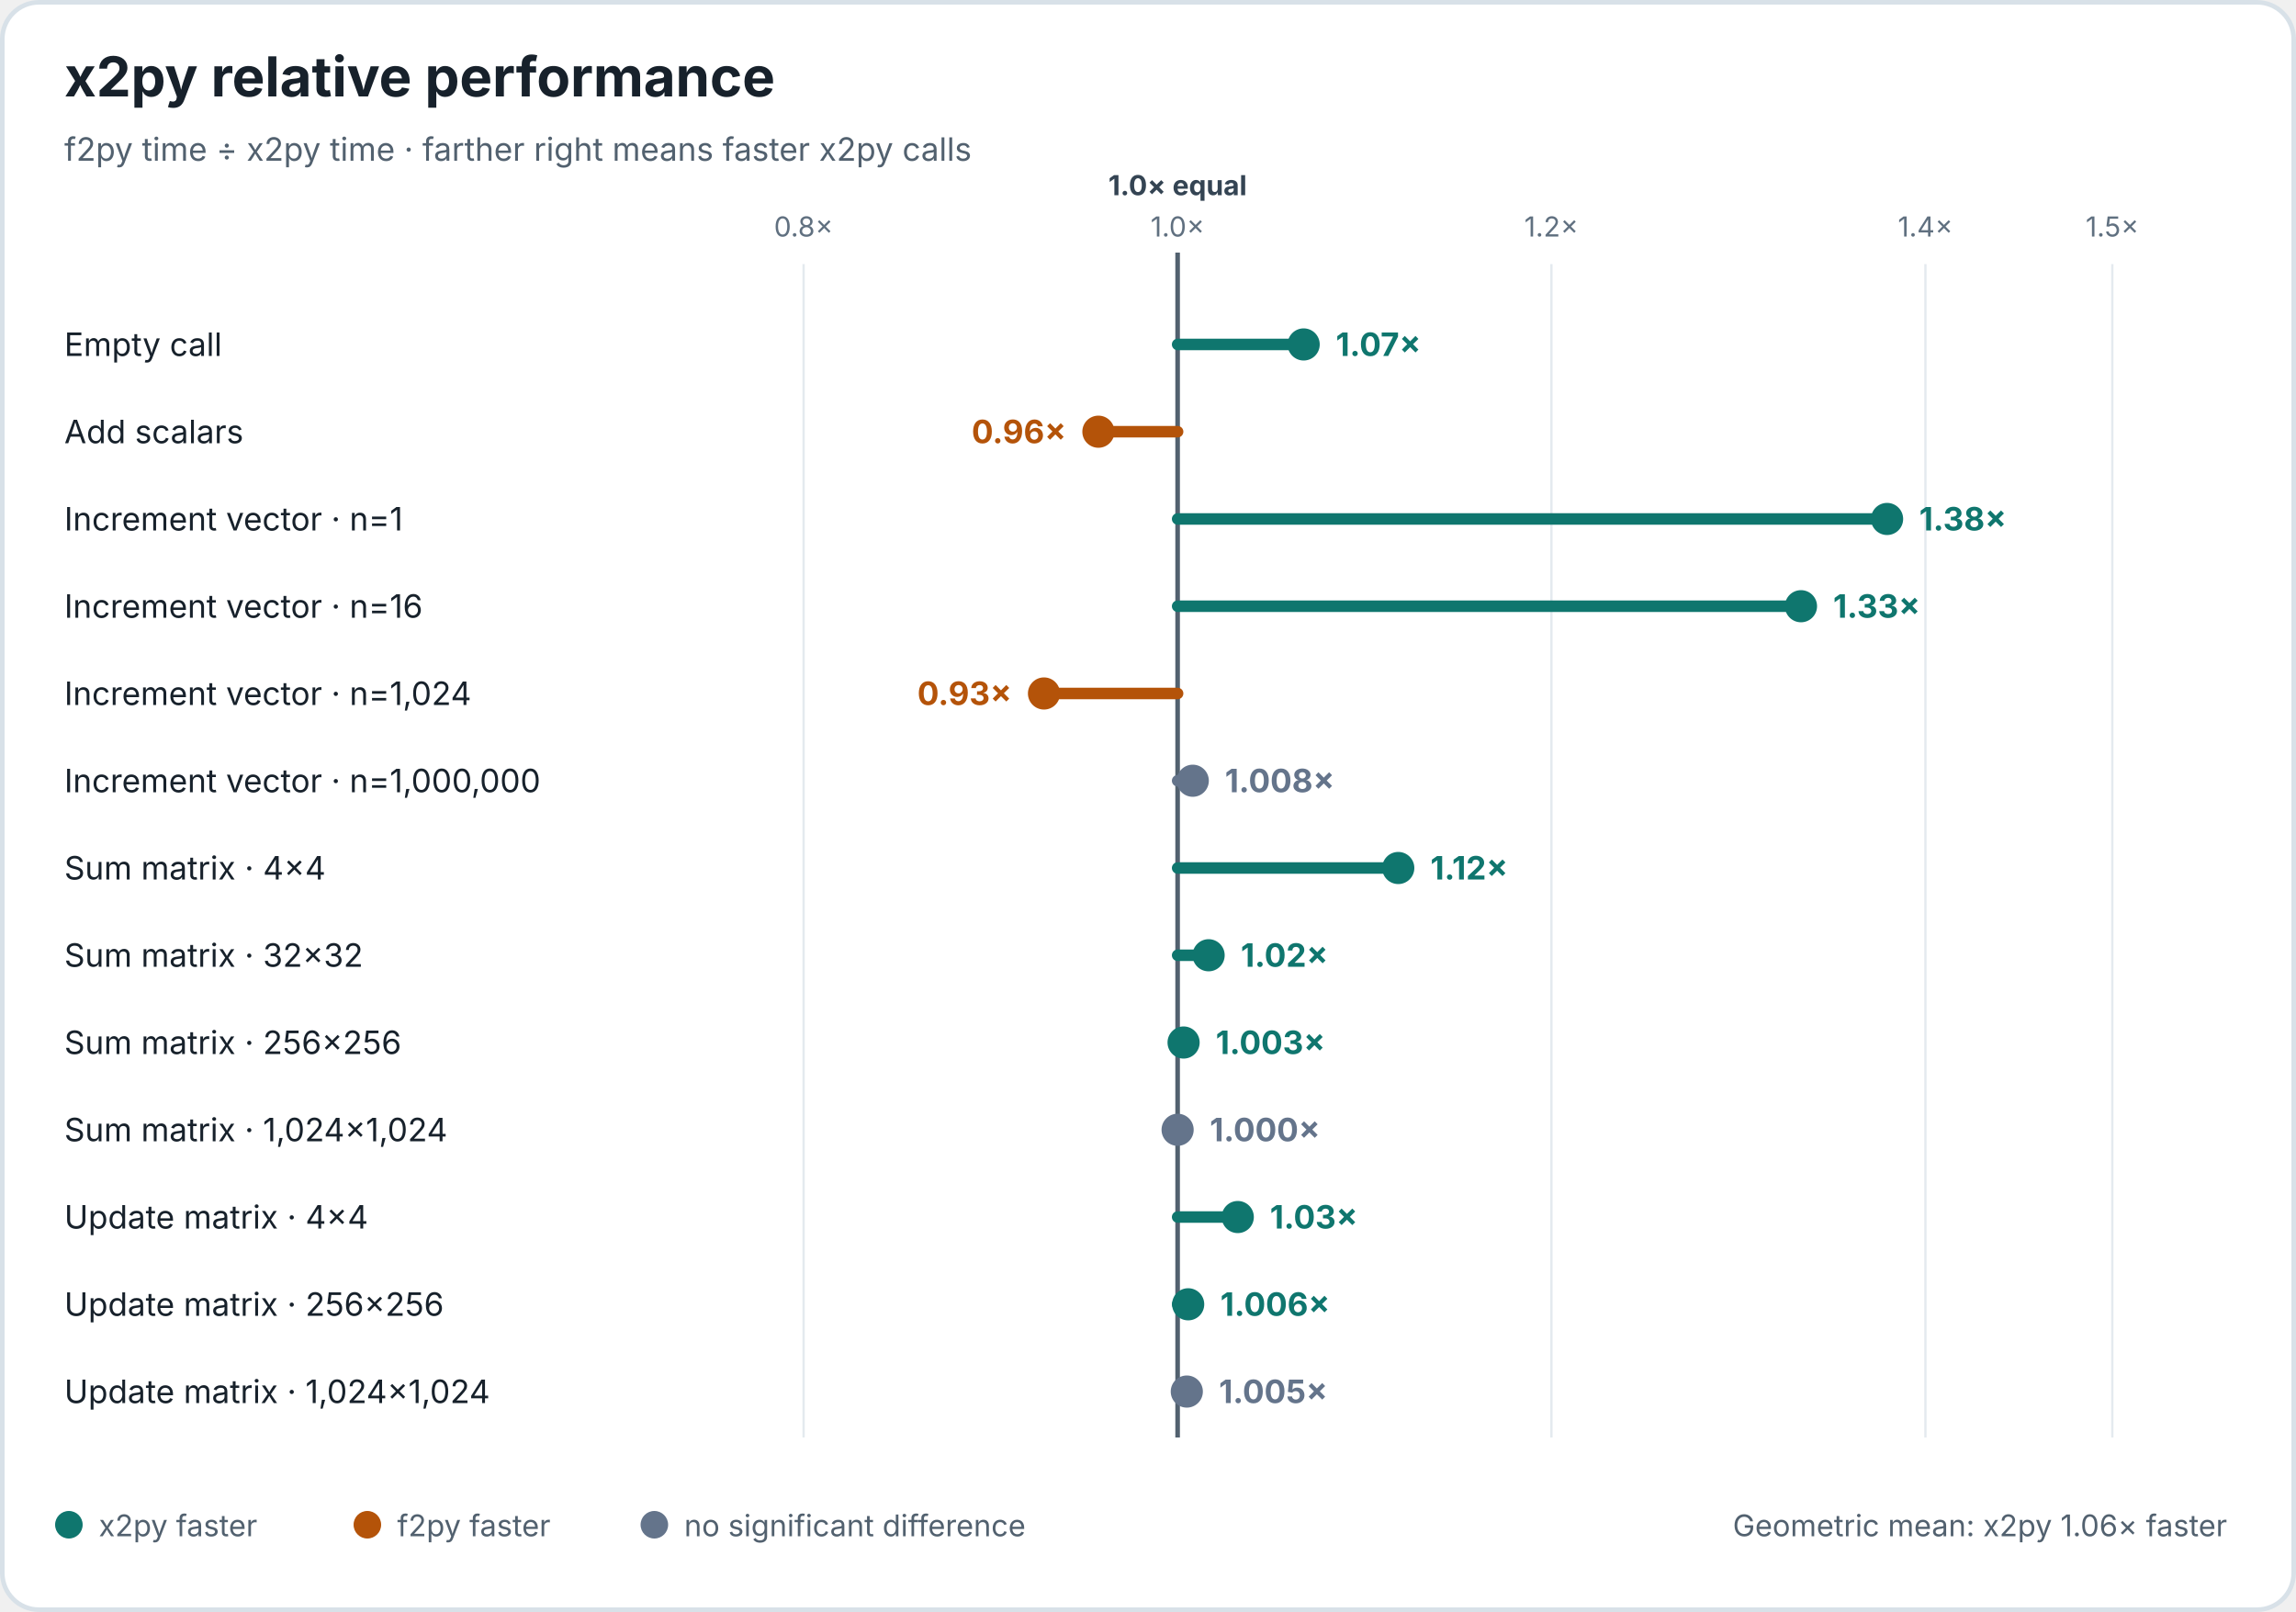
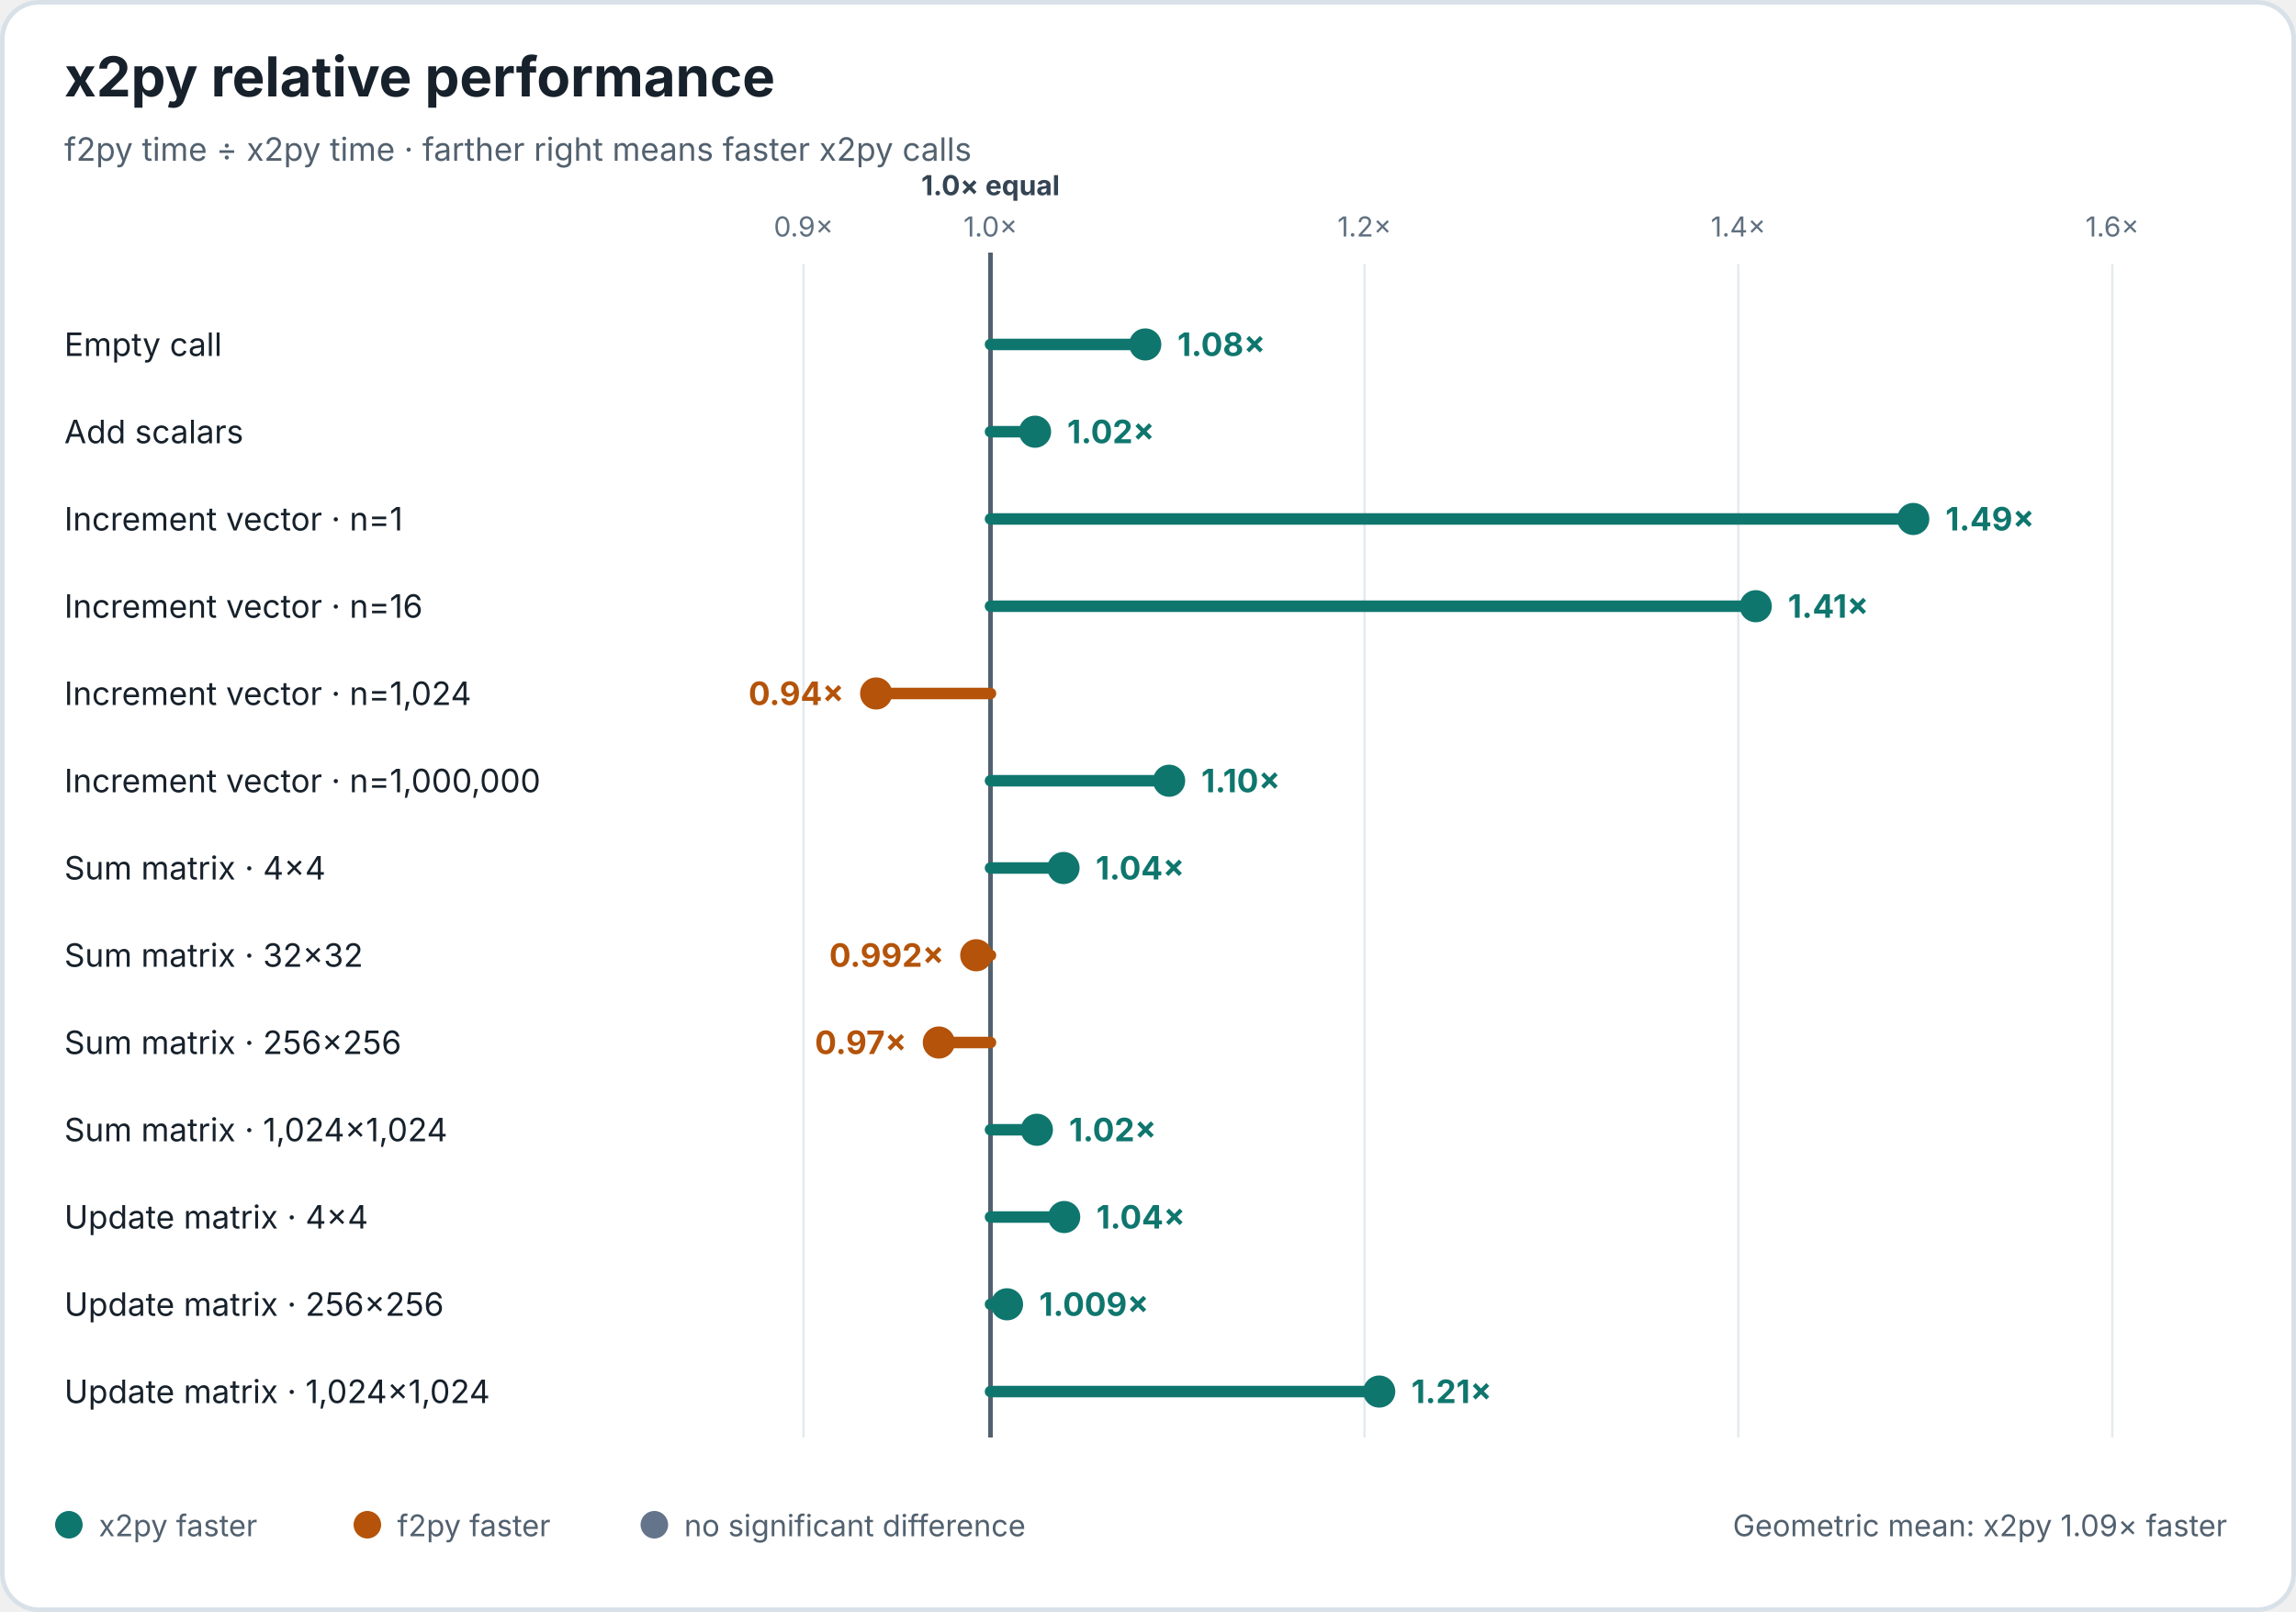
<svg xmlns="http://www.w3.org/2000/svg" viewBox="0 0 1000 702" role="img" aria-labelledby="title description">
  <rect x="1" y="1" width="998" height="700" rx="16" fill="#ffffff" stroke="#d8e1e8" stroke-width="2" />
  <g font-family="Inter, -apple-system, BlinkMacSystemFont, 'Segoe UI', sans-serif" fill="#17212b">
    <text x="28" y="42" font-size="24" font-weight="700">x2py relative performance</text>
    <text x="28" y="70" font-size="14" fill="#52616f">f2py time ÷ x2py time · farther right means faster x2py calls</text>
    <g stroke="#e4eaef" stroke-width="1">
      <line x1="350.0" y1="115" x2="350.0" y2="626" />
-       <line x1="512.9" y1="115" x2="512.9" y2="626" />
-       <line x1="675.7" y1="115" x2="675.7" y2="626" />
-       <line x1="838.6" y1="115" x2="838.6" y2="626" />
+       <line x1="431.4" y1="115" x2="431.4" y2="626" />
+       <line x1="594.3" y1="115" x2="594.3" y2="626" />
+       <line x1="757.1" y1="115" x2="757.1" y2="626" />
      <line x1="920.0" y1="115" x2="920.0" y2="626" />
    </g>
-     <line x1="512.9" y1="110" x2="512.9" y2="626" stroke="#52616f" stroke-width="2" />
+     <line x1="431.4" y1="110" x2="431.4" y2="626" stroke="#52616f" stroke-width="2" />
    <g font-size="12" fill="#607080" text-anchor="middle">
-       <text x="350.0" y="103">0.8×</text>
-       <text x="512.9" y="103">1.0×</text>
-       <text x="675.7" y="103">1.2×</text>
-       <text x="838.6" y="103">1.4×</text>
-       <text x="920.0" y="103">1.5×</text>
-       <text x="512.9" y="85" font-weight="700" fill="#344453">1.0× equal</text>
+       <text x="350.0" y="103">0.9×</text>
+       <text x="431.4" y="103">1.0×</text>
+       <text x="594.3" y="103">1.2×</text>
+       <text x="757.1" y="103">1.4×</text>
+       <text x="920.0" y="103">1.6×</text>
+       <text x="431.4" y="85" font-weight="700" fill="#344453">1.0× equal</text>
    </g>
    <g font-size="14">
      <text x="28" y="155">Empty call</text>
-       <line x1="512.9" y1="150" x2="567.8" y2="150" stroke="#0f766e" stroke-width="5" stroke-linecap="round" />
-       <circle cx="567.8" cy="150" r="7" fill="#0f766e" />
-       <text x="581.8" y="155" fill="#0f766e" font-weight="700" text-anchor="start">1.07×</text>
+       <line x1="431.4" y1="150" x2="498.8" y2="150" stroke="#0f766e" stroke-width="5" stroke-linecap="round" />
+       <circle cx="498.8" cy="150" r="7" fill="#0f766e" />
+       <text x="512.8" y="155" fill="#0f766e" font-weight="700" text-anchor="start">1.08×</text>
      <text x="28" y="193">Add scalars</text>
-       <line x1="478.4" y1="188" x2="512.9" y2="188" stroke="#b45309" stroke-width="5" stroke-linecap="round" />
-       <circle cx="478.4" cy="188" r="7" fill="#b45309" />
-       <text x="464.4" y="193" fill="#b45309" font-weight="700" text-anchor="end">0.96×</text>
+       <line x1="431.4" y1="188" x2="450.8" y2="188" stroke="#0f766e" stroke-width="5" stroke-linecap="round" />
+       <circle cx="450.8" cy="188" r="7" fill="#0f766e" />
+       <text x="464.8" y="193" fill="#0f766e" font-weight="700" text-anchor="start">1.02×</text>
      <text x="28" y="231">Increment vector · n=1</text>
-       <line x1="512.9" y1="226" x2="821.9" y2="226" stroke="#0f766e" stroke-width="5" stroke-linecap="round" />
-       <circle cx="821.9" cy="226" r="7" fill="#0f766e" />
-       <text x="835.9" y="231" fill="#0f766e" font-weight="700" text-anchor="start">1.38×</text>
+       <line x1="431.4" y1="226" x2="833.3" y2="226" stroke="#0f766e" stroke-width="5" stroke-linecap="round" />
+       <circle cx="833.3" cy="226" r="7" fill="#0f766e" />
+       <text x="847.3" y="231" fill="#0f766e" font-weight="700" text-anchor="start">1.49×</text>
      <text x="28" y="269">Increment vector · n=16</text>
-       <line x1="512.9" y1="264" x2="784.4" y2="264" stroke="#0f766e" stroke-width="5" stroke-linecap="round" />
-       <circle cx="784.4" cy="264" r="7" fill="#0f766e" />
-       <text x="798.4" y="269" fill="#0f766e" font-weight="700" text-anchor="start">1.33×</text>
+       <line x1="431.4" y1="264" x2="764.7" y2="264" stroke="#0f766e" stroke-width="5" stroke-linecap="round" />
+       <circle cx="764.7" cy="264" r="7" fill="#0f766e" />
+       <text x="778.7" y="269" fill="#0f766e" font-weight="700" text-anchor="start">1.41×</text>
      <text x="28" y="307">Increment vector · n=1,024</text>
-       <line x1="454.7" y1="302" x2="512.9" y2="302" stroke="#b45309" stroke-width="5" stroke-linecap="round" />
-       <circle cx="454.7" cy="302" r="7" fill="#b45309" />
-       <text x="440.7" y="307" fill="#b45309" font-weight="700" text-anchor="end">0.93×</text>
+       <line x1="381.6" y1="302" x2="431.4" y2="302" stroke="#b45309" stroke-width="5" stroke-linecap="round" />
+       <circle cx="381.6" cy="302" r="7" fill="#b45309" />
+       <text x="367.6" y="307" fill="#b45309" font-weight="700" text-anchor="end">0.94×</text>
      <text x="28" y="345">Increment vector · n=1,000,000</text>
-       <line x1="512.9" y1="340" x2="519.5" y2="340" stroke="#64748b" stroke-width="5" stroke-linecap="round" />
-       <circle cx="519.5" cy="340" r="7" fill="#64748b" />
-       <text x="533.5" y="345" fill="#64748b" font-weight="700" text-anchor="start">1.008×</text>
+       <line x1="431.4" y1="340" x2="509.2" y2="340" stroke="#0f766e" stroke-width="5" stroke-linecap="round" />
+       <circle cx="509.2" cy="340" r="7" fill="#0f766e" />
+       <text x="523.2" y="345" fill="#0f766e" font-weight="700" text-anchor="start">1.10×</text>
      <text x="28" y="383">Sum matrix · 4×4</text>
-       <line x1="512.9" y1="378" x2="609.0" y2="378" stroke="#0f766e" stroke-width="5" stroke-linecap="round" />
-       <circle cx="609.0" cy="378" r="7" fill="#0f766e" />
-       <text x="623.0" y="383" fill="#0f766e" font-weight="700" text-anchor="start">1.12×</text>
+       <line x1="431.4" y1="378" x2="463.2" y2="378" stroke="#0f766e" stroke-width="5" stroke-linecap="round" />
+       <circle cx="463.2" cy="378" r="7" fill="#0f766e" />
+       <text x="477.2" y="383" fill="#0f766e" font-weight="700" text-anchor="start">1.04×</text>
      <text x="28" y="421">Sum matrix · 32×32</text>
-       <line x1="512.9" y1="416" x2="526.4" y2="416" stroke="#0f766e" stroke-width="5" stroke-linecap="round" />
-       <circle cx="526.4" cy="416" r="7" fill="#0f766e" />
-       <text x="540.4" y="421" fill="#0f766e" font-weight="700" text-anchor="start">1.02×</text>
+       <line x1="425.2" y1="416" x2="431.4" y2="416" stroke="#b45309" stroke-width="5" stroke-linecap="round" />
+       <circle cx="425.2" cy="416" r="7" fill="#b45309" />
+       <text x="411.2" y="421" fill="#b45309" font-weight="700" text-anchor="end">0.992×</text>
      <text x="28" y="459">Sum matrix · 256×256</text>
-       <line x1="512.9" y1="454" x2="515.5" y2="454" stroke="#0f766e" stroke-width="5" stroke-linecap="round" />
-       <circle cx="515.5" cy="454" r="7" fill="#0f766e" />
-       <text x="529.5" y="459" fill="#0f766e" font-weight="700" text-anchor="start">1.003×</text>
+       <line x1="408.9" y1="454" x2="431.4" y2="454" stroke="#b45309" stroke-width="5" stroke-linecap="round" />
+       <circle cx="408.9" cy="454" r="7" fill="#b45309" />
+       <text x="394.9" y="459" fill="#b45309" font-weight="700" text-anchor="end">0.97×</text>
      <text x="28" y="497">Sum matrix · 1,024×1,024</text>
-       <line x1="512.9" y1="492" x2="512.9" y2="492" stroke="#64748b" stroke-width="5" stroke-linecap="round" />
-       <circle cx="512.9" cy="492" r="7" fill="#64748b" />
-       <text x="526.9" y="497" fill="#64748b" font-weight="700" text-anchor="start">1.000×</text>
+       <line x1="431.4" y1="492" x2="451.6" y2="492" stroke="#0f766e" stroke-width="5" stroke-linecap="round" />
+       <circle cx="451.6" cy="492" r="7" fill="#0f766e" />
+       <text x="465.6" y="497" fill="#0f766e" font-weight="700" text-anchor="start">1.02×</text>
      <text x="28" y="535">Update matrix · 4×4</text>
-       <line x1="512.9" y1="530" x2="539.1" y2="530" stroke="#0f766e" stroke-width="5" stroke-linecap="round" />
-       <circle cx="539.1" cy="530" r="7" fill="#0f766e" />
-       <text x="553.1" y="535" fill="#0f766e" font-weight="700" text-anchor="start">1.03×</text>
+       <line x1="431.4" y1="530" x2="463.5" y2="530" stroke="#0f766e" stroke-width="5" stroke-linecap="round" />
+       <circle cx="463.5" cy="530" r="7" fill="#0f766e" />
+       <text x="477.5" y="535" fill="#0f766e" font-weight="700" text-anchor="start">1.04×</text>
      <text x="28" y="573">Update matrix · 256×256</text>
-       <line x1="512.9" y1="568" x2="517.5" y2="568" stroke="#0f766e" stroke-width="5" stroke-linecap="round" />
-       <circle cx="517.5" cy="568" r="7" fill="#0f766e" />
-       <text x="531.5" y="573" fill="#0f766e" font-weight="700" text-anchor="start">1.006×</text>
+       <line x1="431.4" y1="568" x2="438.6" y2="568" stroke="#0f766e" stroke-width="5" stroke-linecap="round" />
+       <circle cx="438.6" cy="568" r="7" fill="#0f766e" />
+       <text x="452.6" y="573" fill="#0f766e" font-weight="700" text-anchor="start">1.009×</text>
      <text x="28" y="611">Update matrix · 1,024×1,024</text>
-       <line x1="512.9" y1="606" x2="516.9" y2="606" stroke="#64748b" stroke-width="5" stroke-linecap="round" />
-       <circle cx="516.9" cy="606" r="7" fill="#64748b" />
-       <text x="530.9" y="611" fill="#64748b" font-weight="700" text-anchor="start">1.005×</text>
+       <line x1="431.4" y1="606" x2="600.7" y2="606" stroke="#0f766e" stroke-width="5" stroke-linecap="round" />
+       <circle cx="600.7" cy="606" r="7" fill="#0f766e" />
+       <text x="614.7" y="611" fill="#0f766e" font-weight="700" text-anchor="start">1.21×</text>
    </g>
    <g font-size="13">
      <circle cx="30" cy="664" r="6" fill="#0f766e" />
      <text x="43" y="669" fill="#52616f">x2py faster</text>
      <circle cx="160" cy="664" r="6" fill="#b45309" />
      <text x="173" y="669" fill="#52616f">f2py faster</text>
      <circle cx="285" cy="664" r="6" fill="#64748b" />
      <text x="298" y="669" fill="#52616f">no significant difference</text>
-       <text x="970" y="669" text-anchor="end" fill="#52616f">Geometric mean: x2py 1.06× faster</text>
+       <text x="970" y="669" text-anchor="end" fill="#52616f">Geometric mean: x2py 1.09× faster</text>
    </g>
  </g>
</svg>
